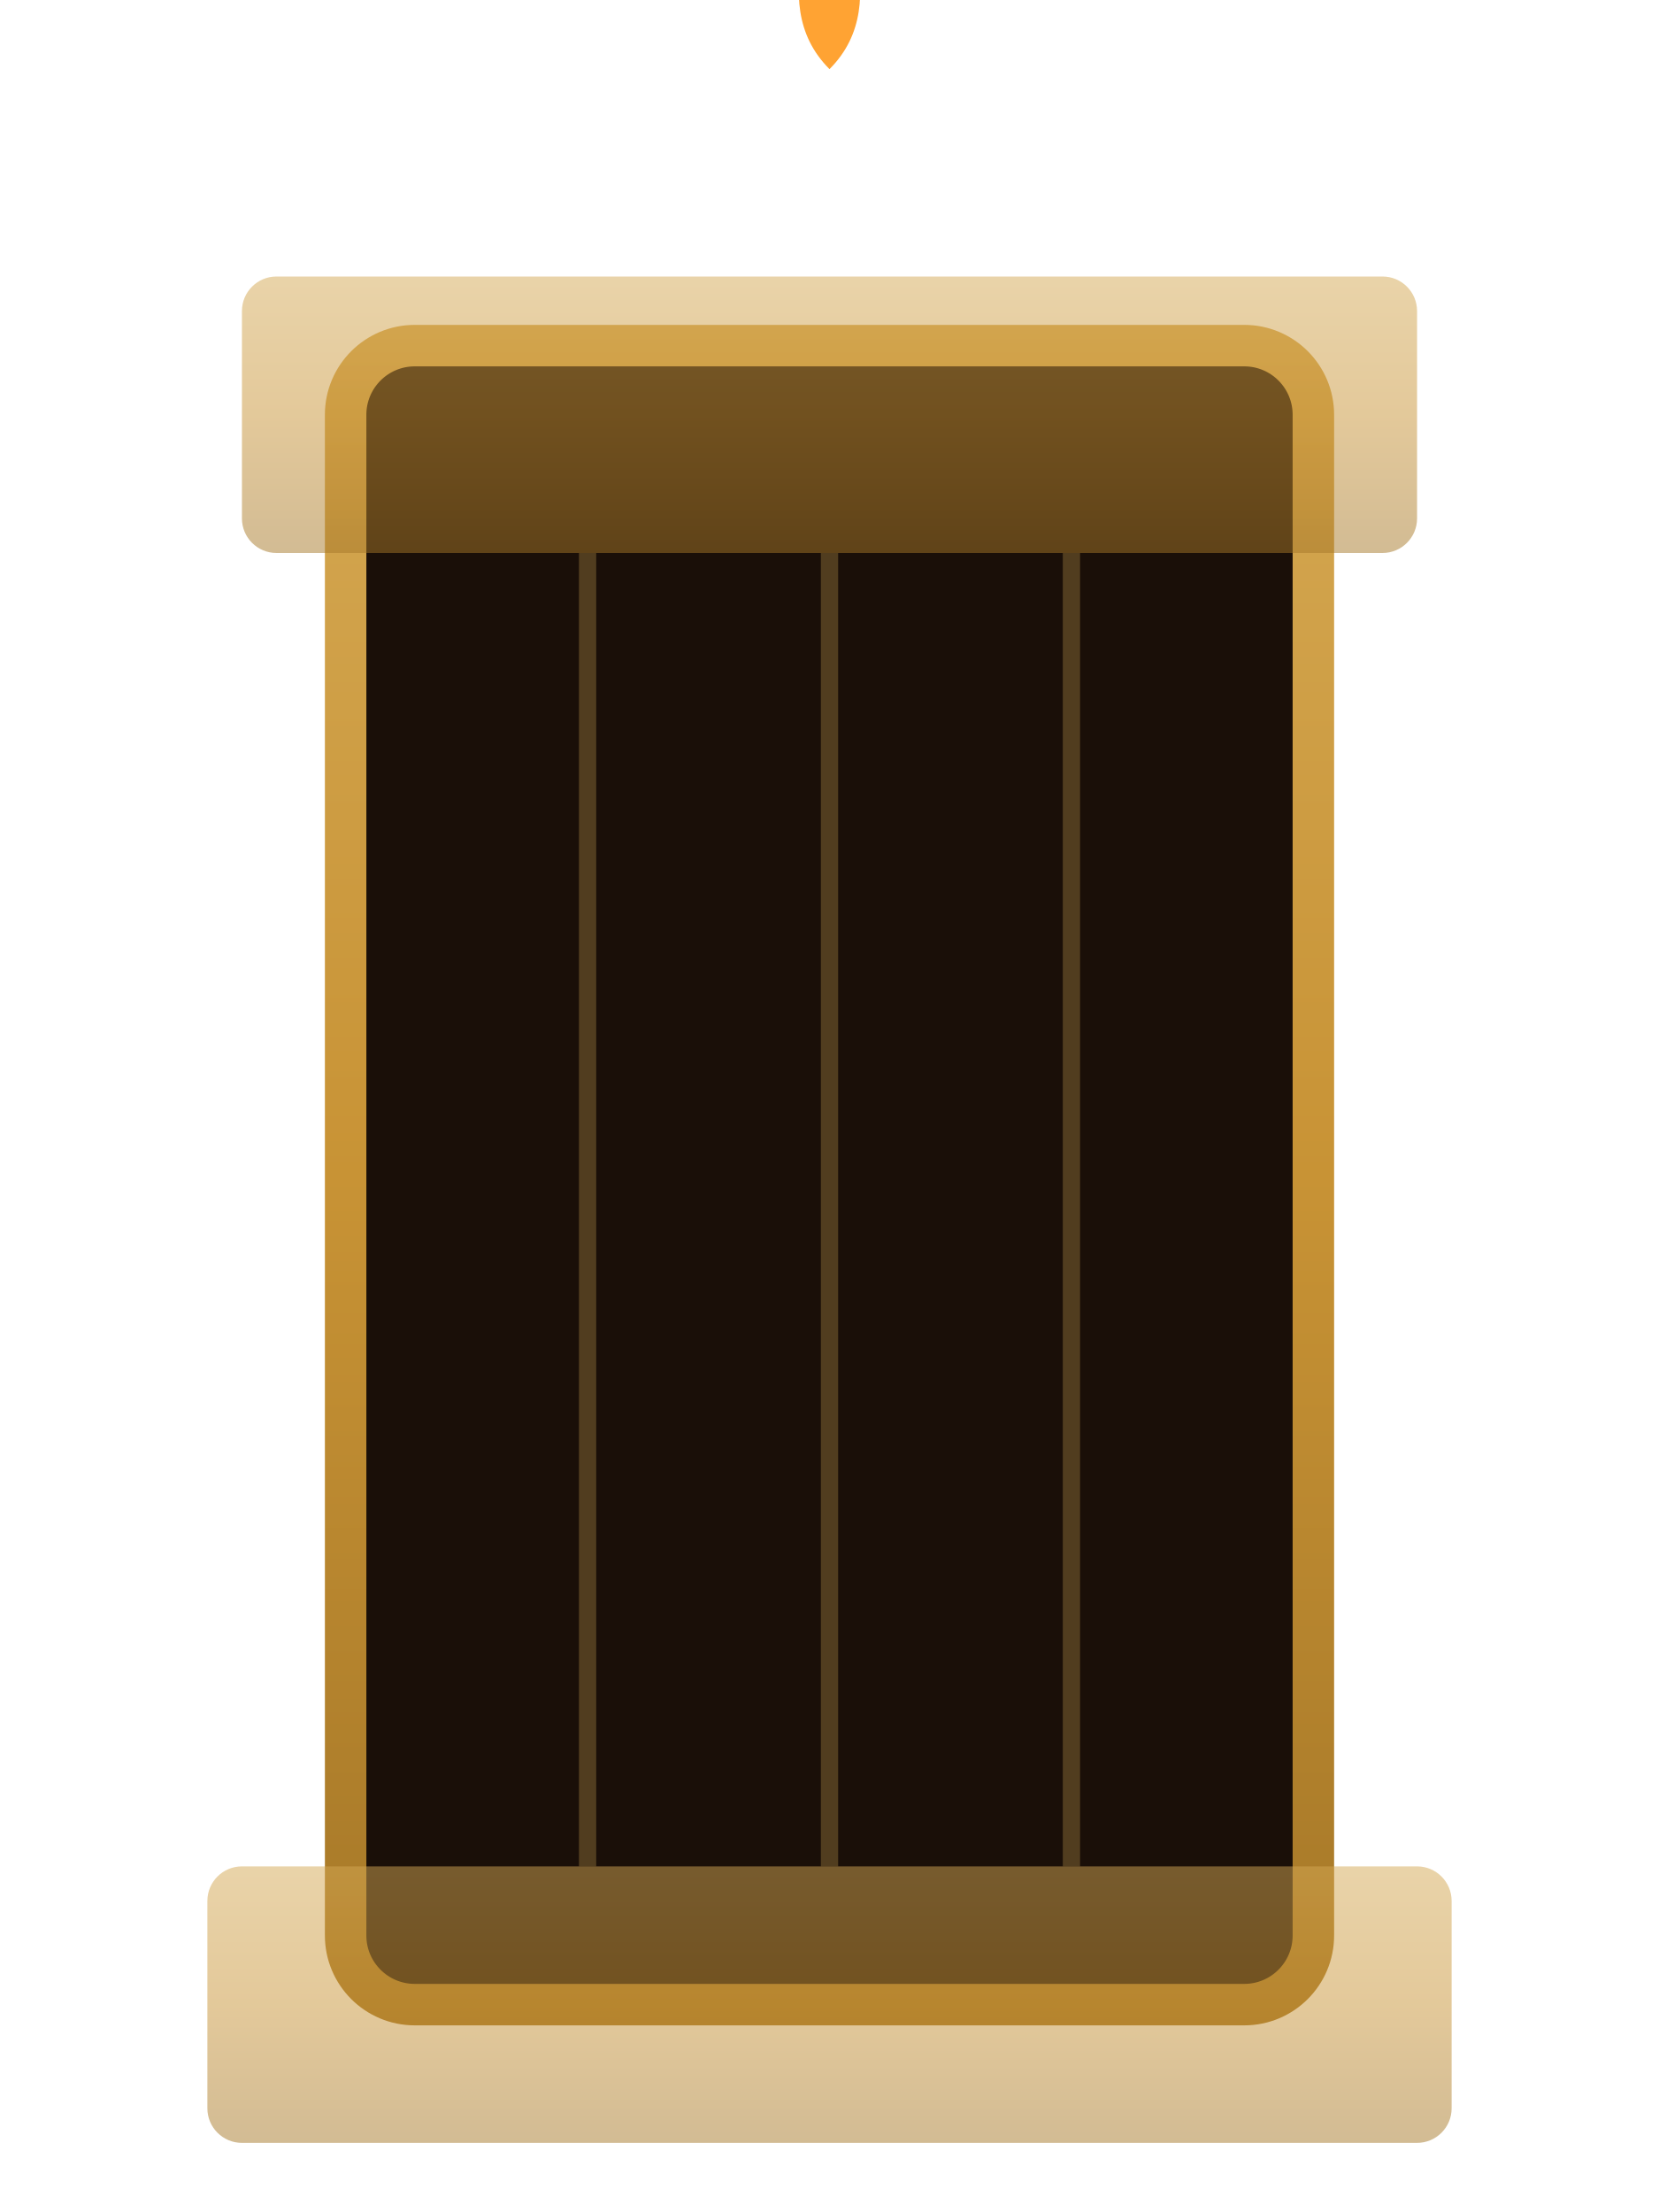
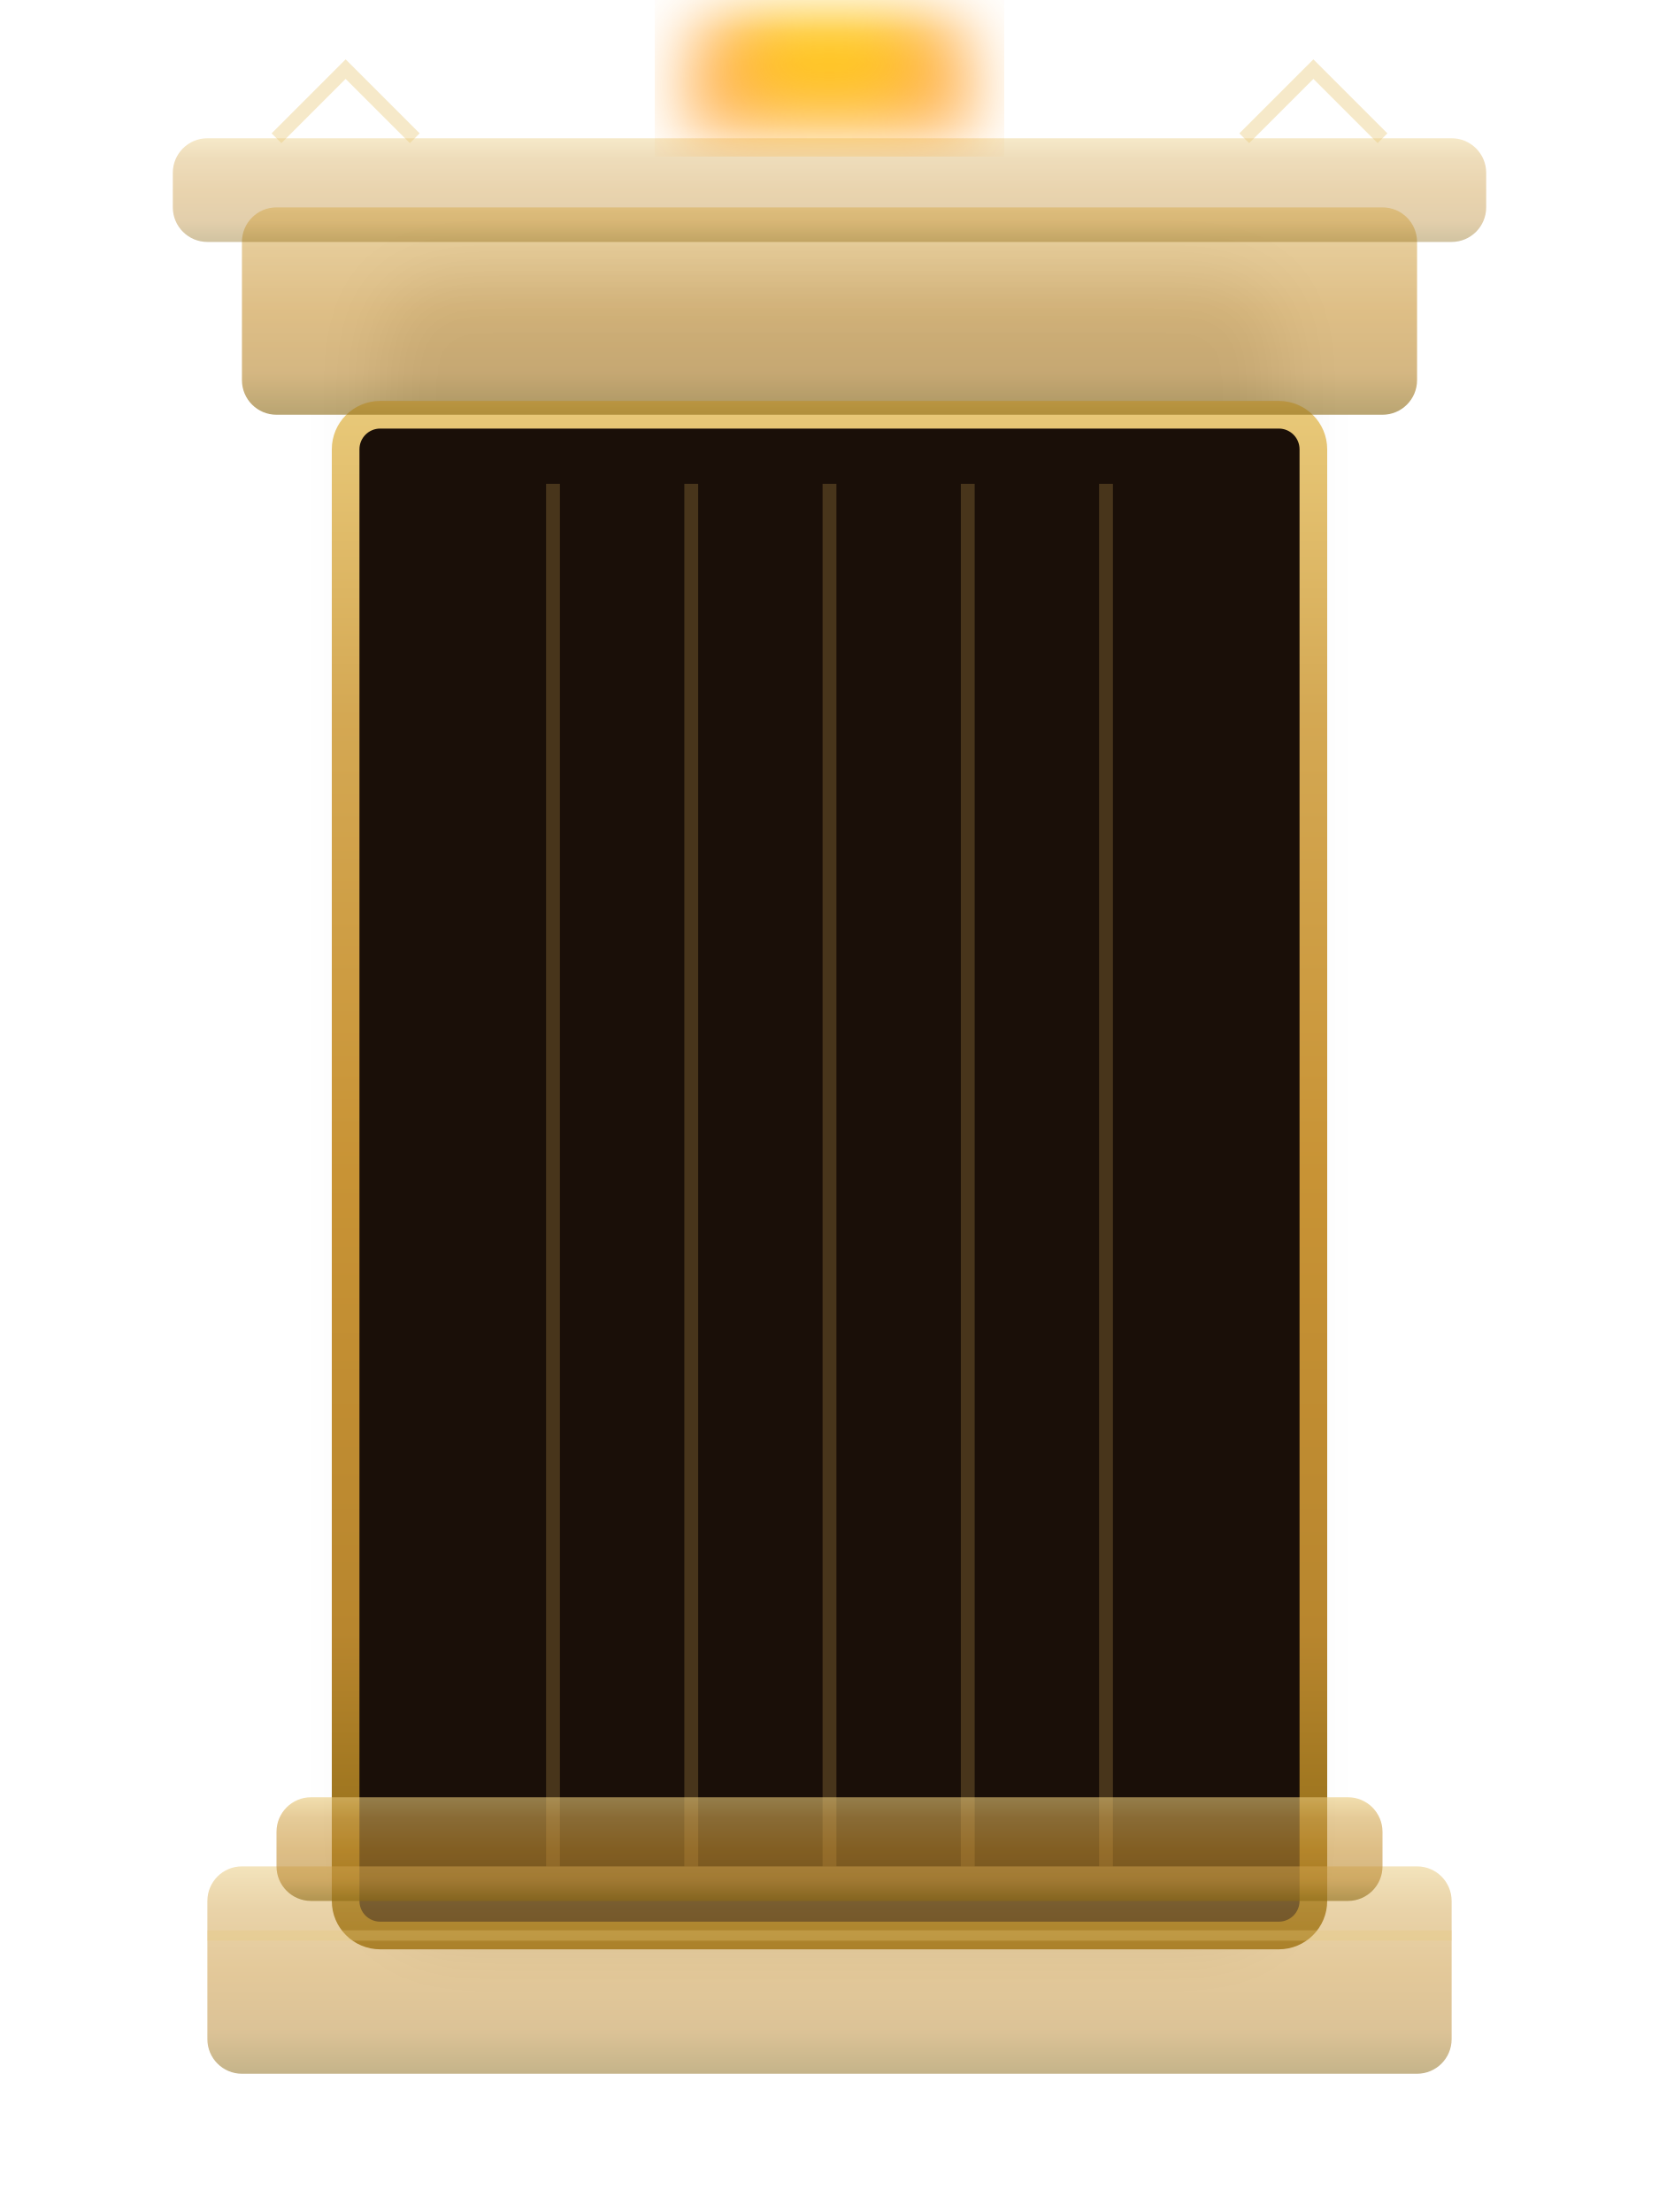
<svg xmlns="http://www.w3.org/2000/svg" viewBox="0 0 48 64" fill="none">
  <defs>
-     <linearGradient id="pig" x1="0.5" y1="0" x2="0.5" y2="1">
-       <stop offset="0%" stop-color="#d4a853" />
+     <linearGradient id="pillarGold" x1="0.5" y1="0" x2="0.5" y2="1">
+       <stop offset="0%" stop-color="#e8c878" />
+       <stop offset="20%" stop-color="#d4a853" />
      <stop offset="50%" stop-color="#c89335" />
-       <stop offset="100%" stop-color="#a67828" />
+       <stop offset="80%" stop-color="#b8862e" />
+       <stop offset="100%" stop-color="#8b6914" />
    </linearGradient>
+     <linearGradient id="pillarShade" x1="0" y1="0" x2="1" y2="1">
+       <stop offset="0%" stop-color="#d4a853" stop-opacity="0.3" />
+       <stop offset="100%" stop-color="#000000" stop-opacity="0.2" />
+     </linearGradient>
+     <filter id="pillarGlow">
+       <feGaussianBlur stdDeviation="1" />
+     </filter>
  </defs>
-   <rect x="10" y="10" width="28" height="48" rx="2" fill="#1a0f08" stroke="url(#pig)" stroke-width="1.2" />
-   <rect x="6" y="54" width="36" height="8" rx="1" fill="url(#pig)" opacity="0.5" />
-   <rect x="7" y="8" width="34" height="8" rx="1" fill="url(#pig)" opacity="0.5" />
-   <line x1="17" y1="16" x2="17" y2="54" stroke="#d4a853" stroke-width="0.5" opacity="0.3" />
-   <line x1="24" y1="16" x2="24" y2="54" stroke="#d4a853" stroke-width="0.5" opacity="0.3" />
-   <line x1="31" y1="16" x2="31" y2="54" stroke="#d4a853" stroke-width="0.5" opacity="0.3" />
-   <path d="M24 2 C22 0 24 -3 24 -5 C24 -3 26 0 24 2Z" fill="#ff8c00" opacity="0.8" />
+   <rect x="11" y="8" width="26" height="48" rx="2" fill="#000" opacity="0.15" filter="url(#pillarGlow)" />
+   <rect x="10" y="12" width="28" height="44" rx="1" fill="#1a0f08" stroke="url(#pillarGold)" stroke-width="0.8" />
+   <g stroke="#d4a853" stroke-width="0.4" opacity="0.25">
+     <line x1="16" y1="14" x2="16" y2="54" />
+     <line x1="20" y1="14" x2="20" y2="54" />
+     <line x1="24" y1="14" x2="24" y2="54" />
+     <line x1="28" y1="14" x2="28" y2="54" />
+     <line x1="32" y1="14" x2="32" y2="54" />
+   </g>
+   <g>
+     <rect x="6" y="54" width="36" height="6" rx="1" fill="url(#pillarGold)" opacity="0.5" />
+     <rect x="8" y="52" width="32" height="3" rx="1" fill="url(#pillarGold)" opacity="0.6" />
+     <line x1="6" y1="56" x2="42" y2="56" stroke="#e8c878" stroke-width="0.3" opacity="0.3" />
+   </g>
+   <g>
+     <rect x="7" y="6" width="34" height="6" rx="1" fill="url(#pillarGold)" opacity="0.6" />
+     <rect x="5" y="4" width="38" height="3" rx="1" fill="url(#pillarGold)" opacity="0.4" />
+     <path d="M8 4 L10 2 L12 4" stroke="#e8c878" stroke-width="0.4" fill="none" opacity="0.4" />
+     <path d="M36 4 L38 2 L40 4" stroke="#e8c878" stroke-width="0.4" fill="none" opacity="0.4" />
+   </g>
+   <g filter="url(#pillarGlow)">
+     <path d="M20 4 C19 1 22 -2 24 -1 C26 -2 29 1 28 4" fill="#ff8c00" opacity="0.7" />
+     <path d="M22 3 C21 0 23 -2 24 -1 C25 -2 27 0 26 3" fill="#ffd700" opacity="0.6" />
+   </g>
</svg>
